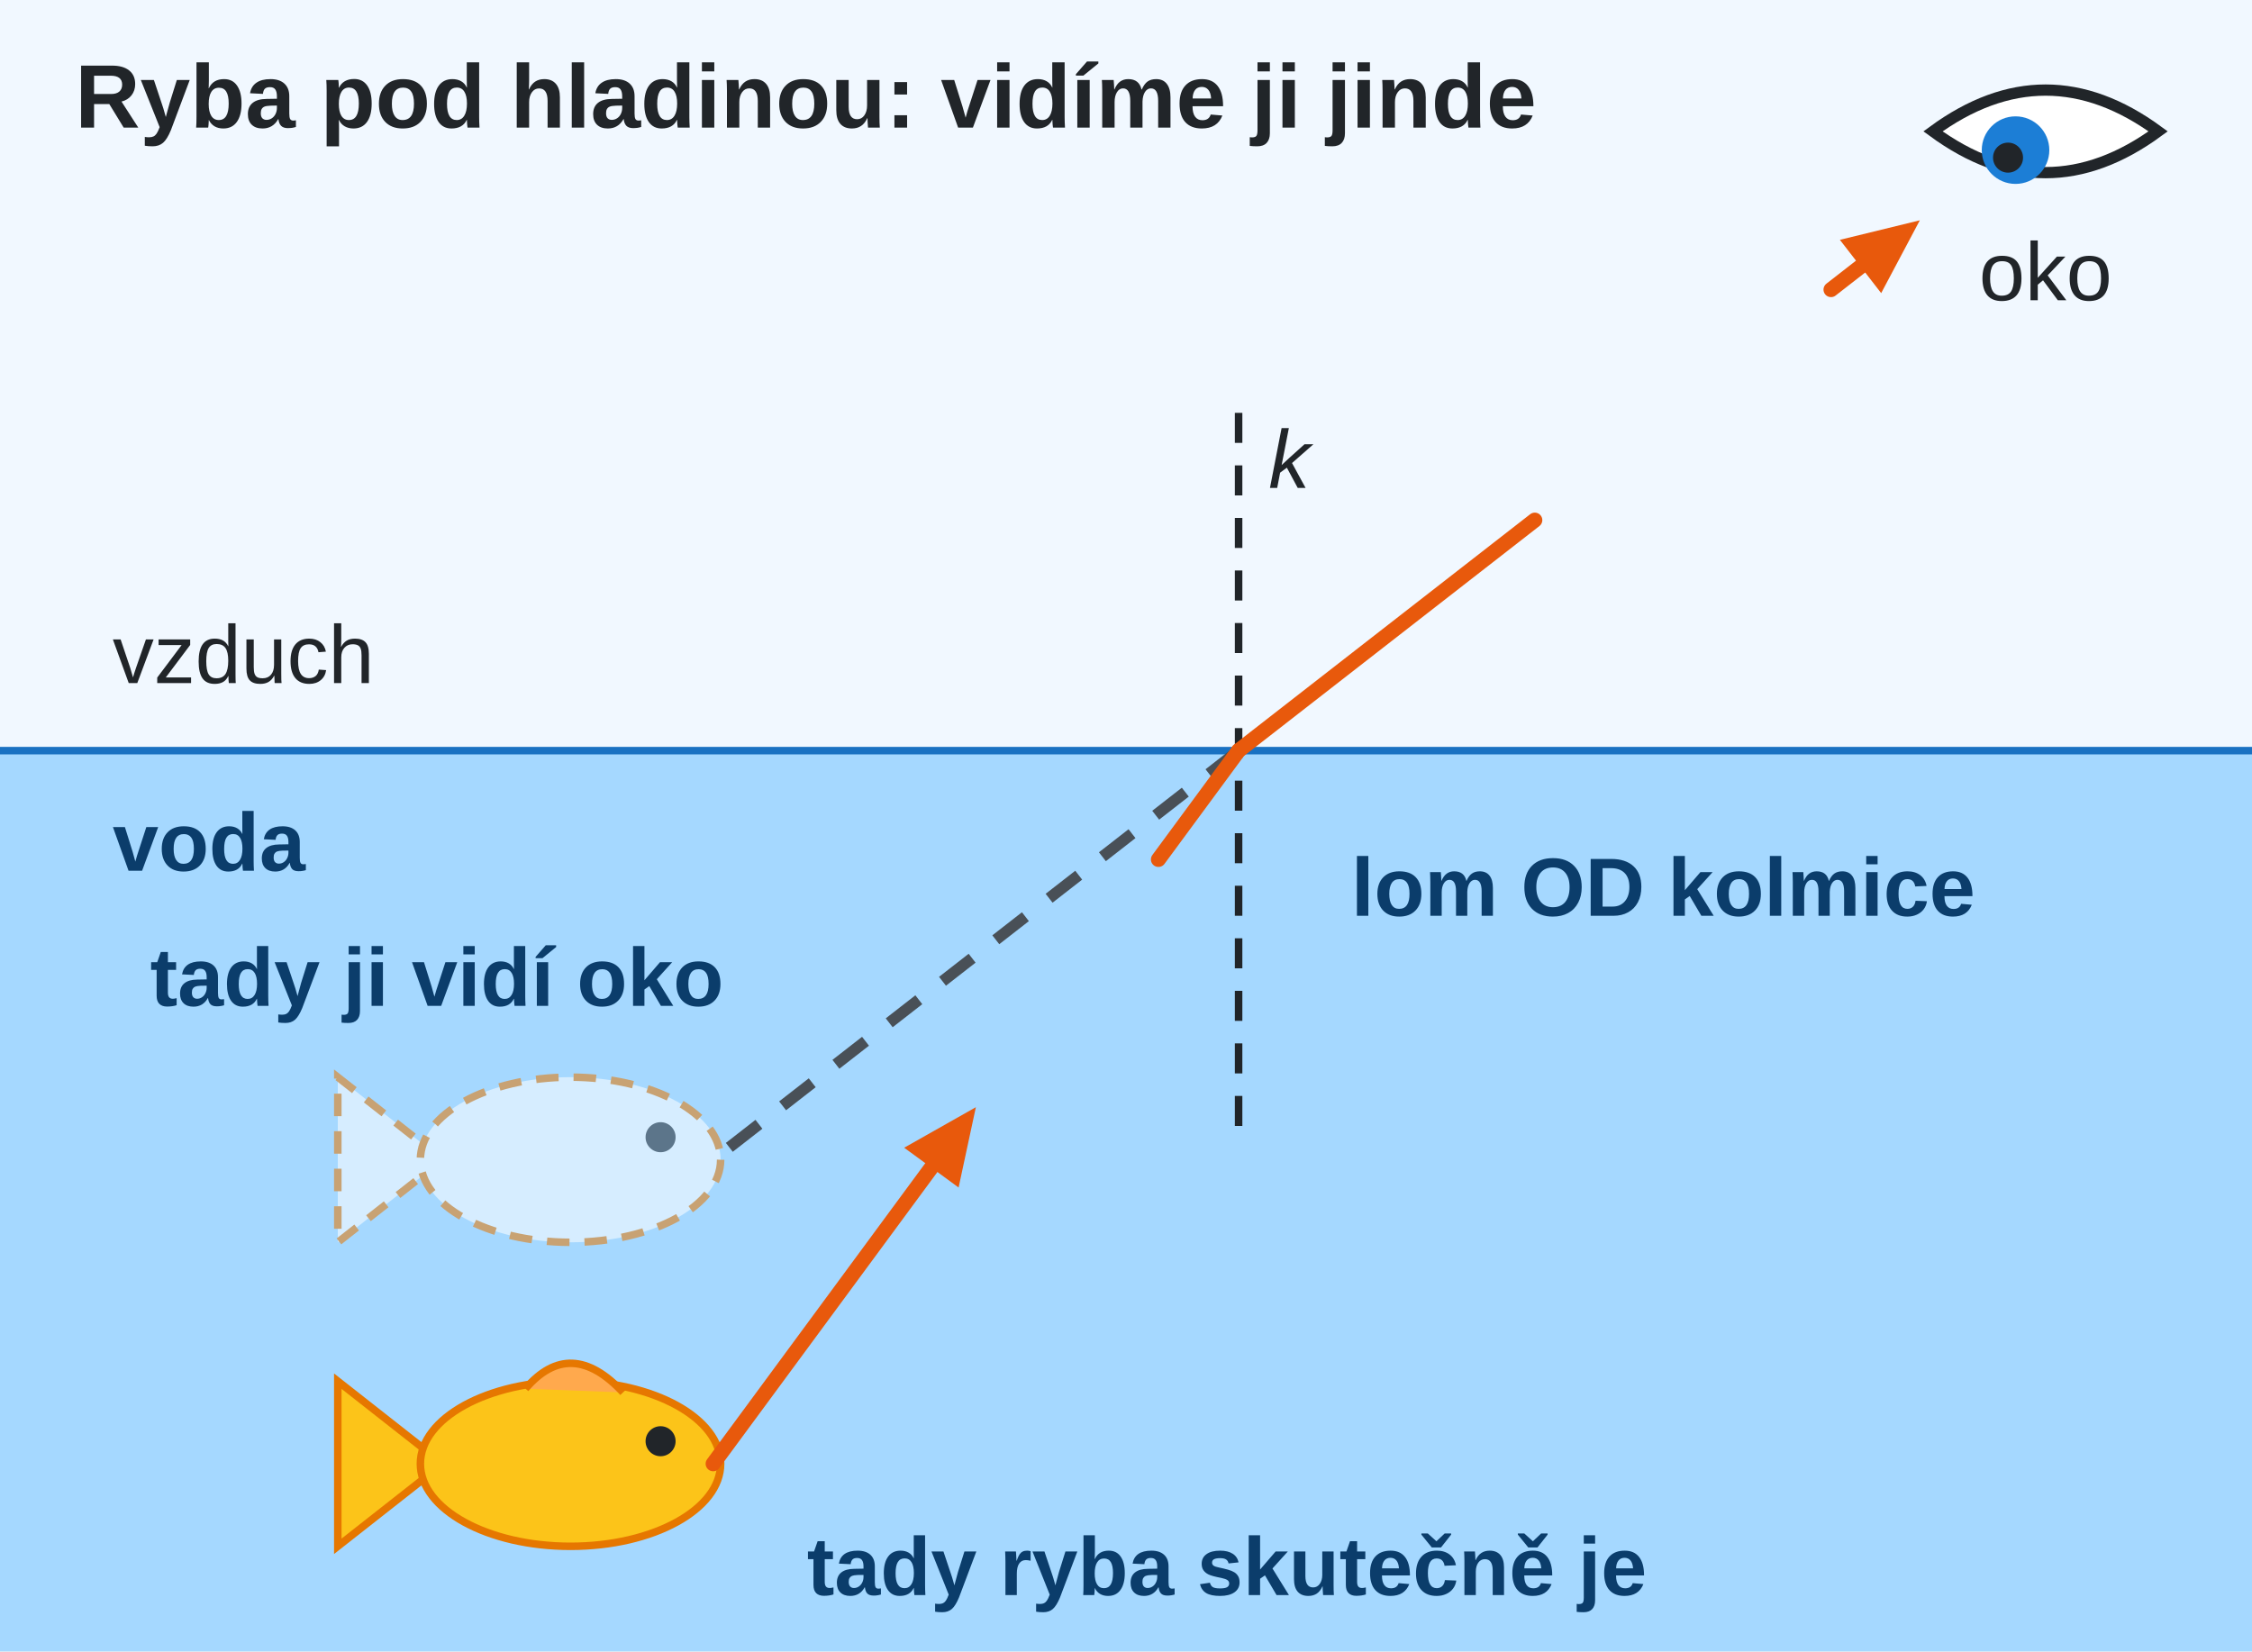
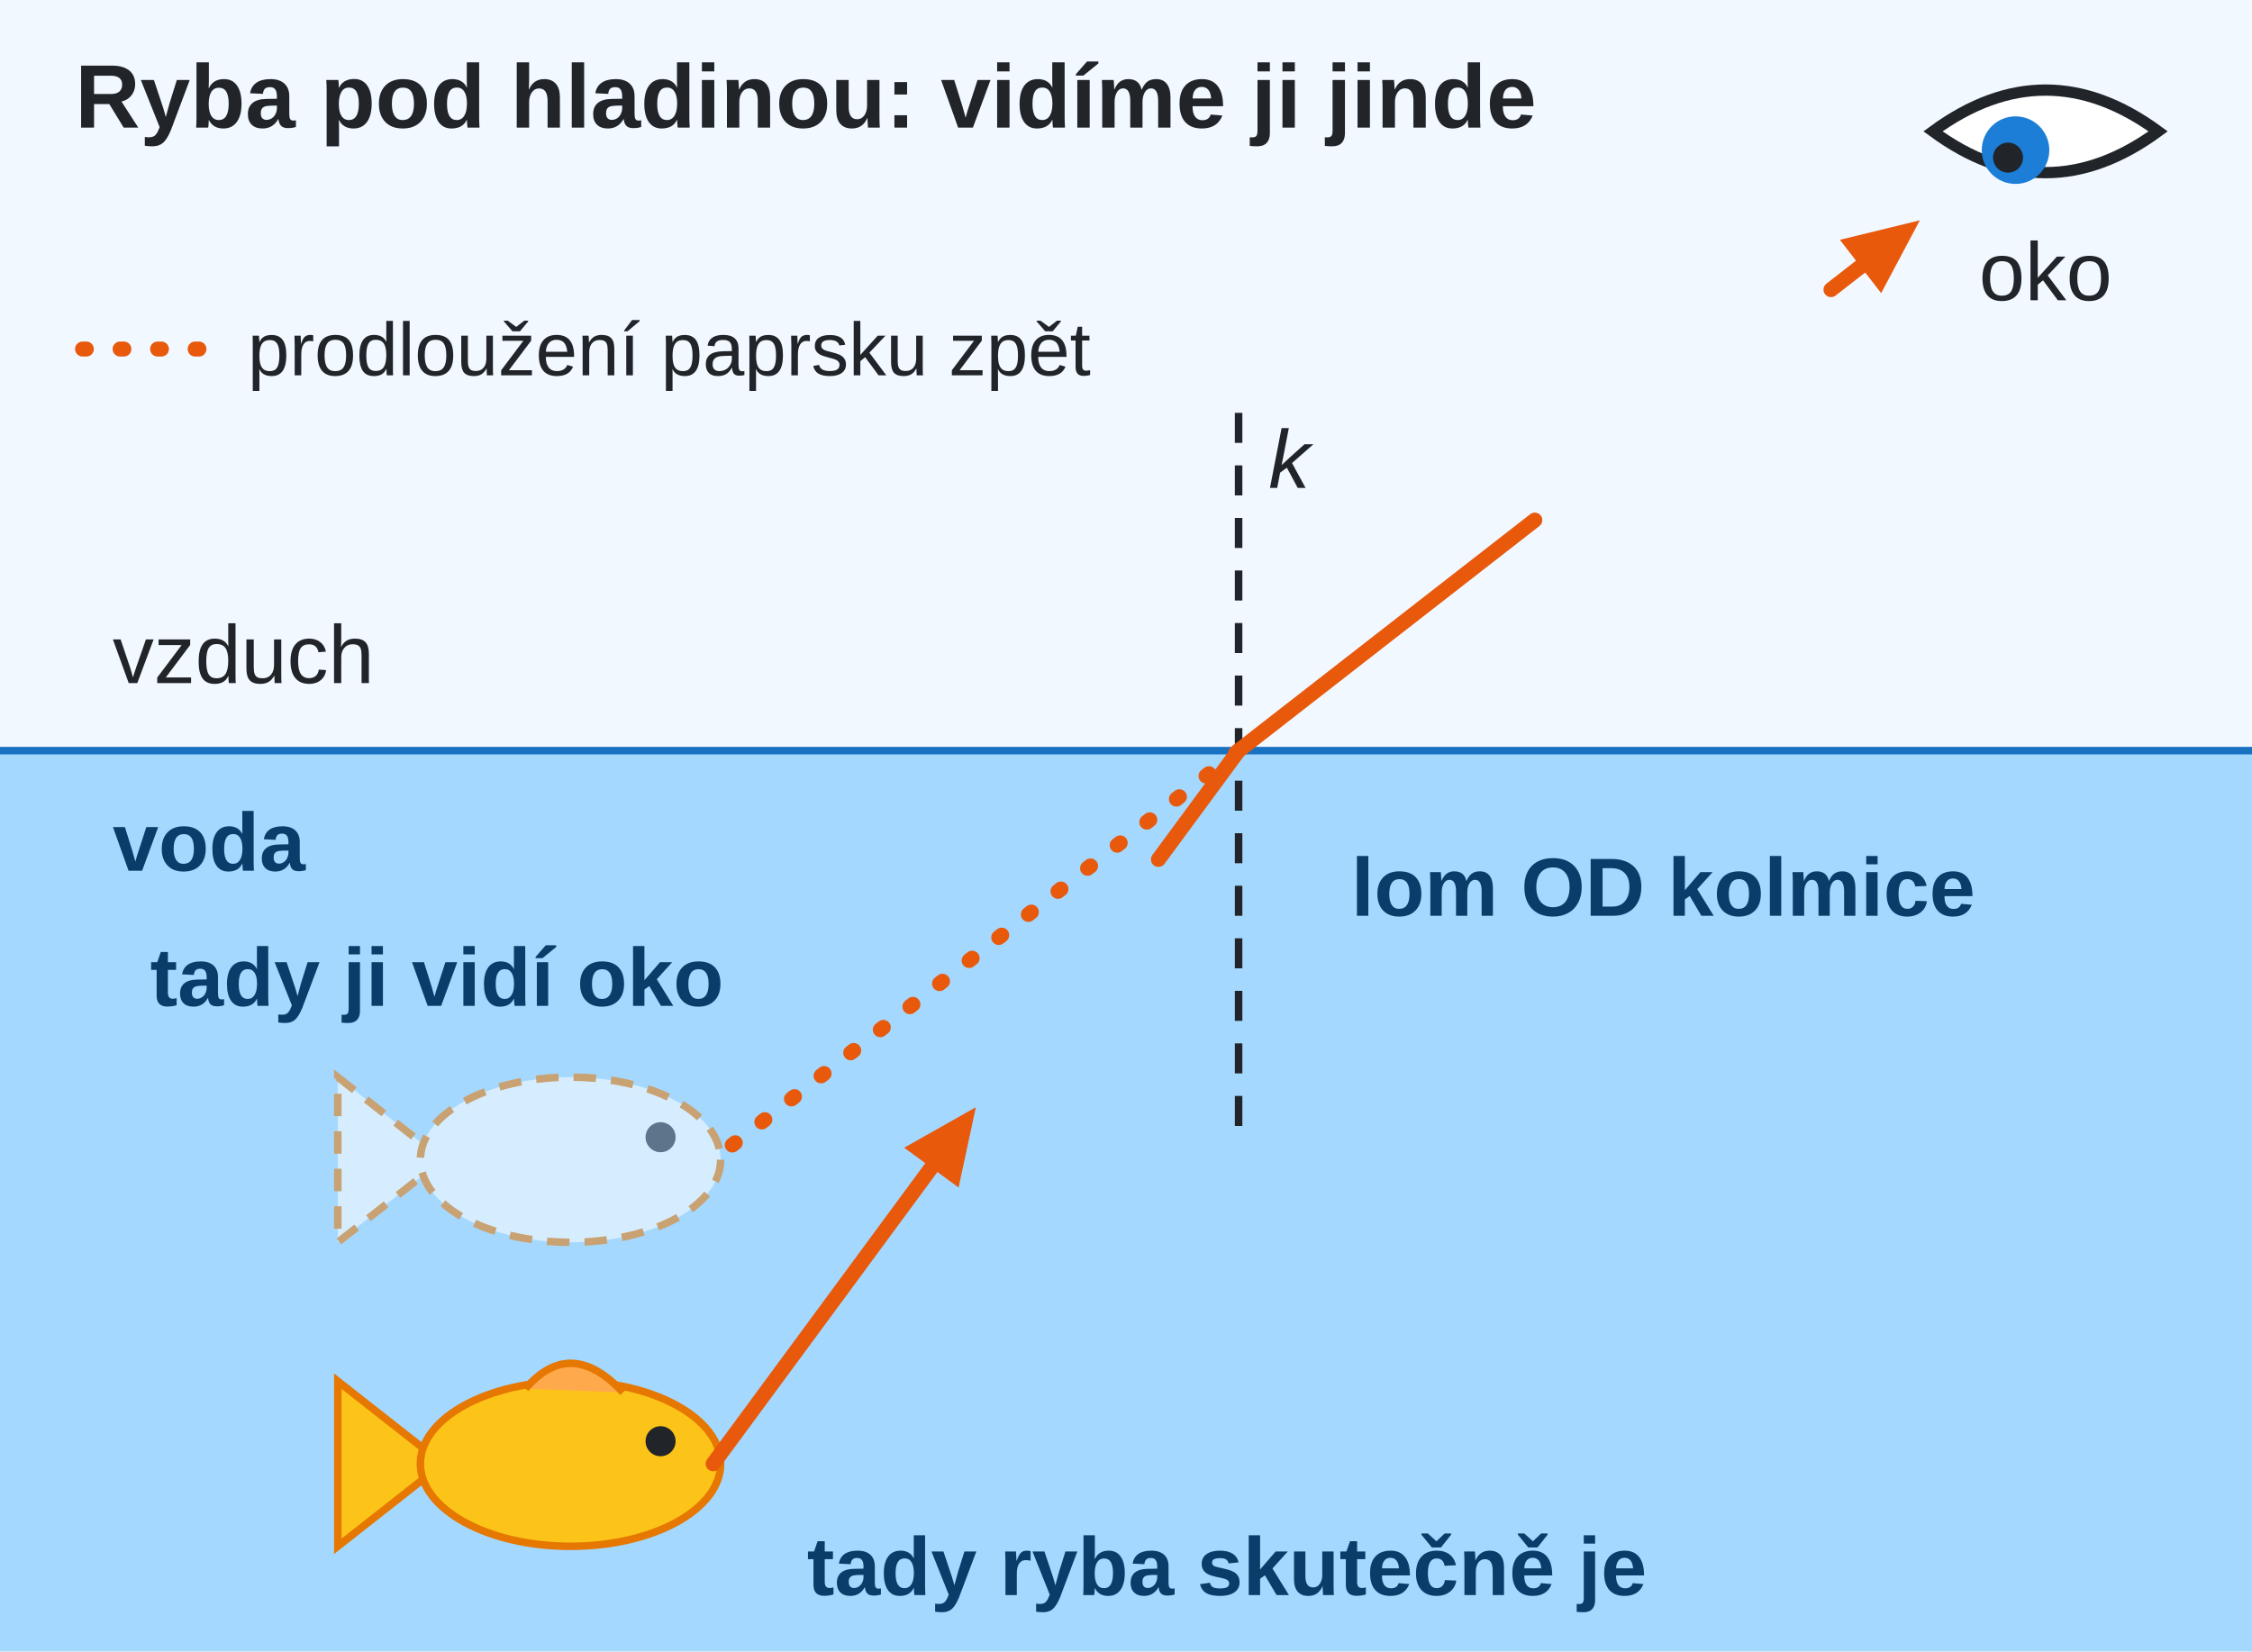
<svg xmlns="http://www.w3.org/2000/svg" viewBox="0 0 600 440" font-family="Arial, Helvetica, sans-serif" role="img" aria-labelledby="t04">
  <style>
    .d1{animation:d1 8s linear infinite}
    .d2{animation:d2 8s linear infinite}
    .a1{animation:a1 8s linear infinite}
    .a2{animation:a2 8s linear infinite}
    .f{animation:f 8s linear infinite}
    @keyframes d1{0%{stroke-dashoffset:100;opacity:1}25%{stroke-dashoffset:0;opacity:1}92%{stroke-dashoffset:0;opacity:1}98%,100%{stroke-dashoffset:0;opacity:0}}
    @keyframes d2{0%,30%{stroke-dashoffset:100;opacity:1}55%{stroke-dashoffset:0;opacity:1}92%{stroke-dashoffset:0;opacity:1}98%,100%{stroke-dashoffset:0;opacity:0}}
    @keyframes a1{0%,24%{opacity:0}26%,92%{opacity:1}98%,100%{opacity:0}}
    @keyframes a2{0%,54%{opacity:0}56%,92%{opacity:1}98%,100%{opacity:0}}
    @keyframes f{0%,58%{opacity:0}68%,92%{opacity:1}98%,100%{opacity:0}}
    @media (prefers-reduced-motion: reduce){.d1,.d2,.a1,.a2,.f{animation:none}}
  </style>
  <rect x="0" y="0" width="600" height="200" fill="#f1f8ff" />
  <rect x="0" y="200" width="600" height="240" fill="#a5d8ff" />
  <line x1="0" y1="200" x2="600" y2="200" stroke="#1971c2" stroke-width="2" />
  <text x="20" y="34" font-size="24" font-weight="bold" fill="#212529">Ryba pod hladinou: vidíme ji jinde</text>
  <text x="30" y="182" font-size="22" fill="#212529">vzduch</text>
  <text x="30" y="232" font-size="22" font-weight="bold" fill="#0b3d6b">voda</text>
  <line x1="330" y1="110" x2="330" y2="300" stroke="#212529" stroke-width="2" stroke-dasharray="8 6" />
  <text x="338" y="130" font-size="22" font-style="italic" fill="#212529">k</text>
  <text x="360" y="244" font-size="22" font-weight="bold" fill="#0b3d6b">lom OD kolmice</text>
  <path d="M515,35 Q545,13 575,35 Q545,57 515,35 Z" fill="#ffffff" stroke="#212529" stroke-width="3" />
  <circle cx="537" cy="40" r="9" fill="#1c7ed6" />
  <circle cx="535" cy="42" r="4" fill="#212529" />
  <text x="545" y="80" text-anchor="middle" font-size="22" fill="#212529">oko</text>
  <g>
    <polygon points="118,390 90,368 90,412" fill="#fcc419" stroke="#e67700" stroke-width="2" />
    <ellipse cx="152" cy="390" rx="40" ry="22" fill="#fcc419" stroke="#e67700" stroke-width="2" />
    <path d="M140,370 Q152,356 166,371" fill="#ffa94d" stroke="#e67700" stroke-width="2" />
    <circle cx="176" cy="384" r="4" fill="#212529" />
  </g>
  <text x="215" y="425" font-size="22" font-weight="bold" fill="#0b3d6b">tady ryba skutečně je</text>
  <g class="f">
-     <line x1="330" y1="200" x2="192" y2="307.5" stroke="#495057" stroke-width="3" stroke-dasharray="10 8" />
+     <line x1="330" y1="200" x2="192" y2="307.5" stroke="#e8590c" stroke-width="4" stroke-dasharray="1 9" stroke-linecap="round" />
+     <line x1="22" y1="93" x2="58" y2="93" stroke="#e8590c" stroke-width="4" stroke-dasharray="1 9" stroke-linecap="round" />
+     <text x="66" y="100" font-size="20" fill="#212529">prodloužení paprsku zpět</text>
    <g opacity="0.55">
      <polygon points="118,309 90,287 90,331" fill="#ffffff" stroke="#e67700" stroke-width="2" stroke-dasharray="6 4" />
      <ellipse cx="152" cy="309" rx="40" ry="22" fill="#ffffff" stroke="#e67700" stroke-width="2" stroke-dasharray="6 4" />
      <circle cx="176" cy="303" r="4" fill="#212529" />
    </g>
    <text x="40" y="268" font-size="22" font-weight="bold" fill="#0b3d6b">tady ji vidí oko</text>
  </g>
  <line class="d1" x1="190" y1="390" x2="330" y2="200" pathLength="100" stroke-dasharray="100" stroke="#e8590c" stroke-width="4" stroke-linecap="round" />
  <polygon class="a1" points="260.0,295.0 255.4,316.4 240.9,305.8" fill="#e8590c" />
  <line class="d2" x1="330" y1="200" x2="497.3" y2="69.8" pathLength="100" stroke-dasharray="100" stroke="#e8590c" stroke-width="4" stroke-linecap="round" />
  <polygon class="a2" points="511.5,58.7 501.2,78.1 490.2,63.9" fill="#e8590c" />
</svg>
